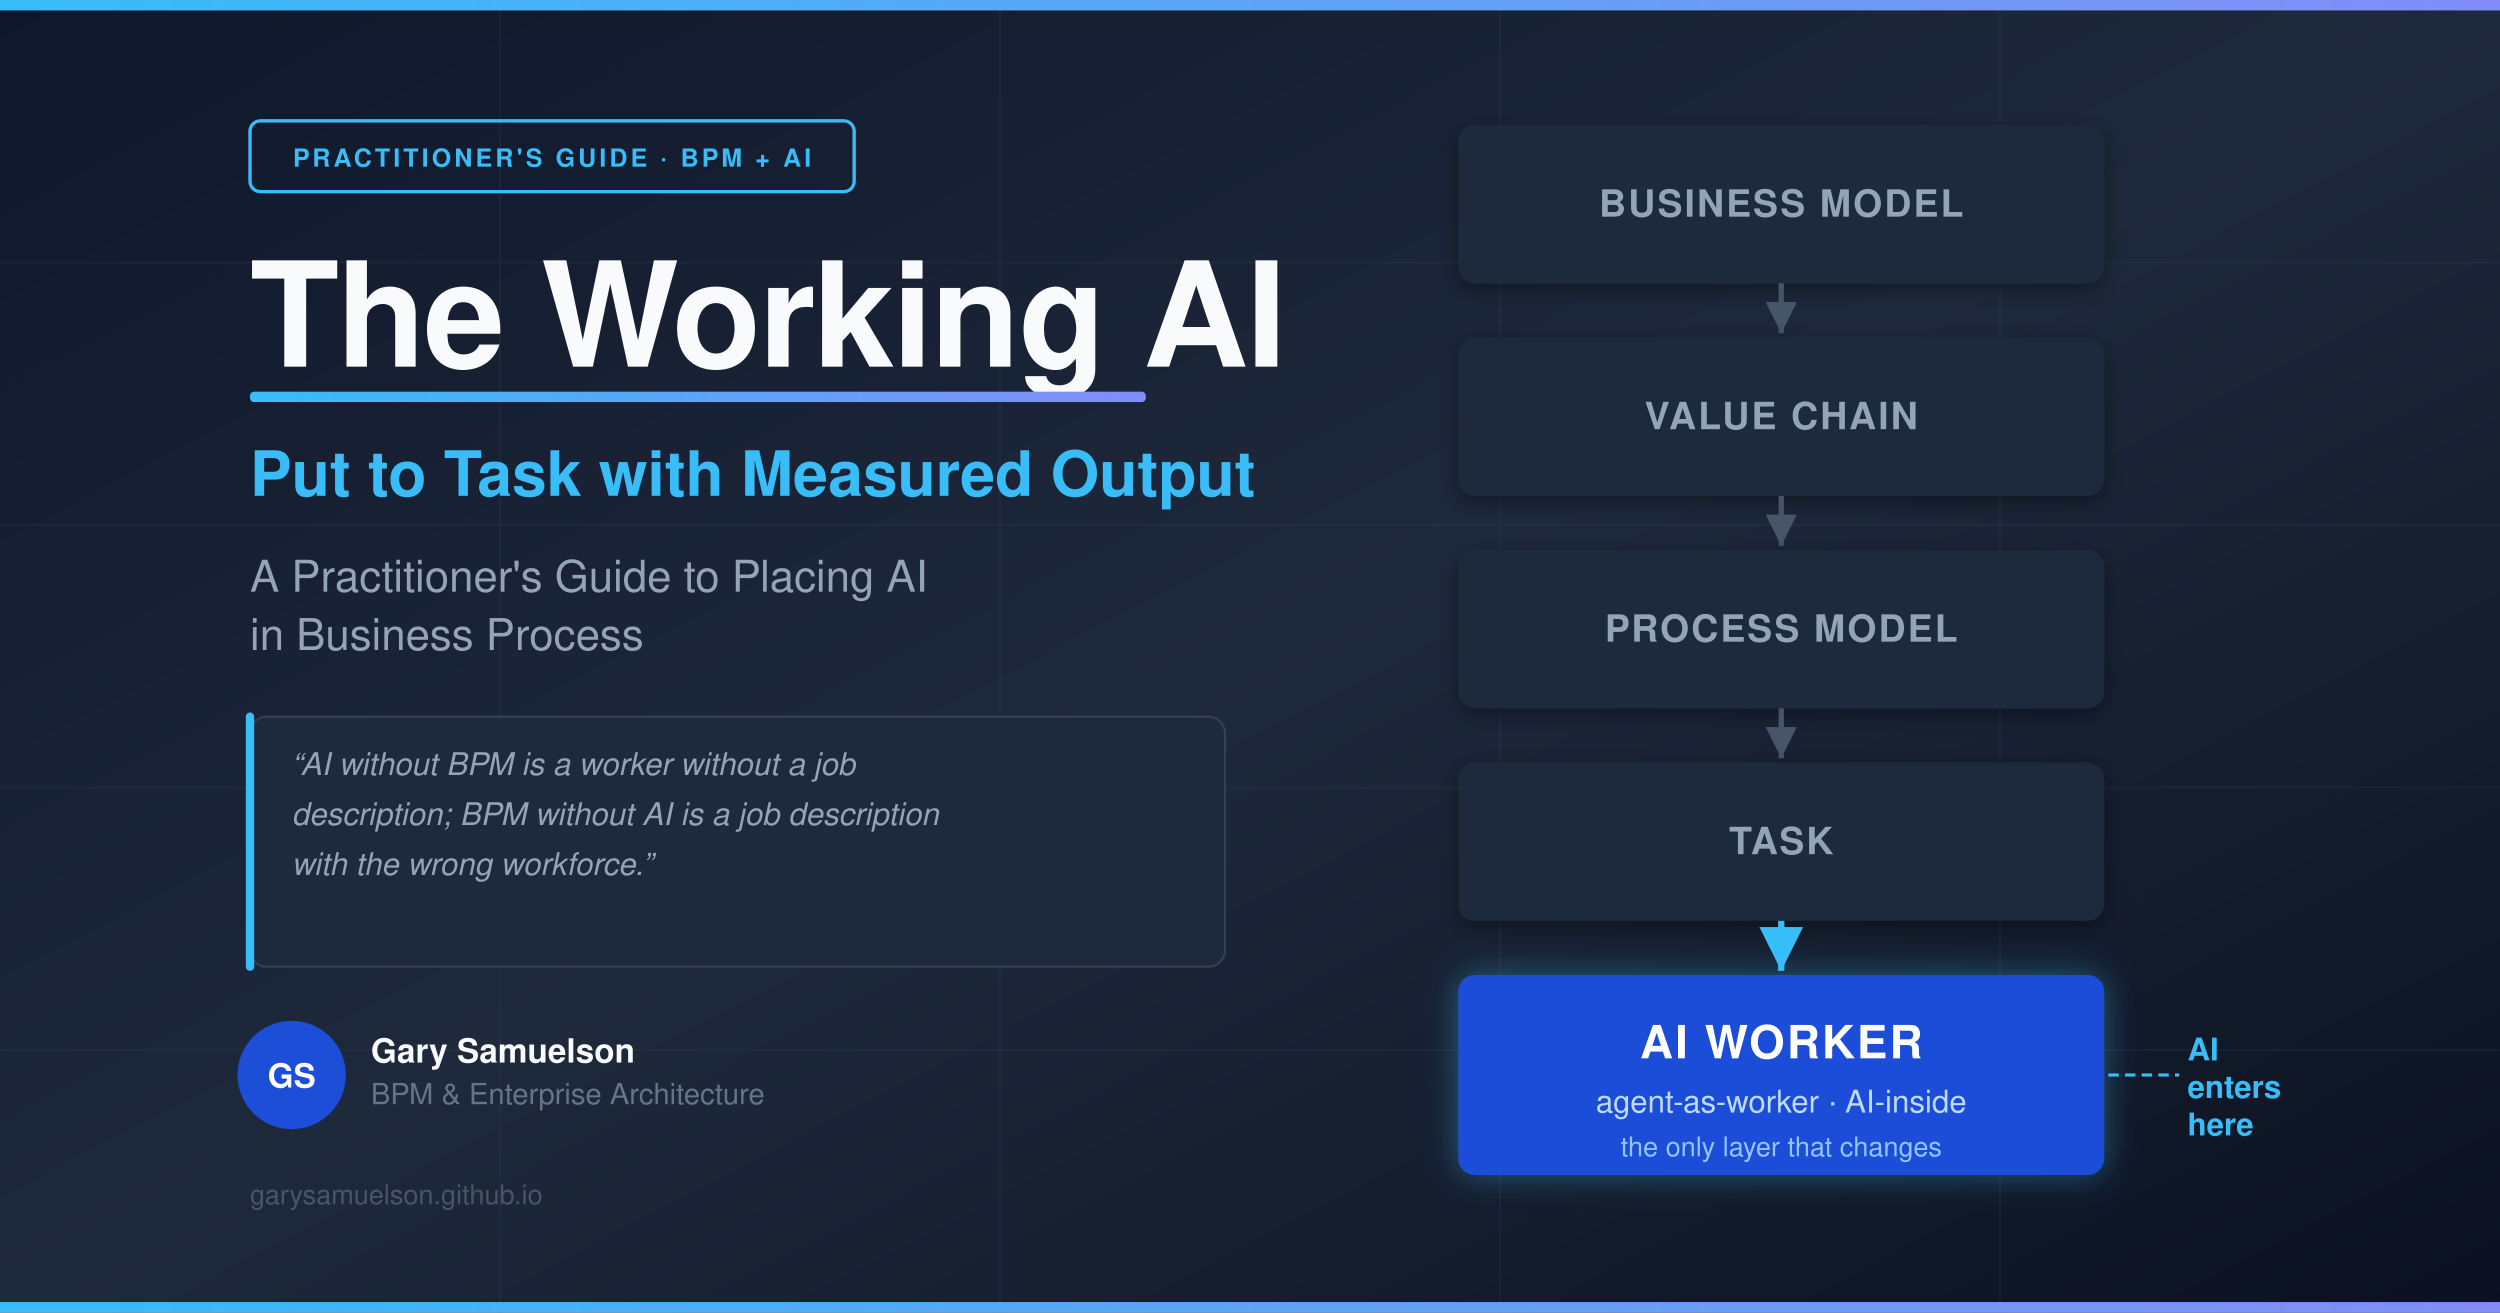
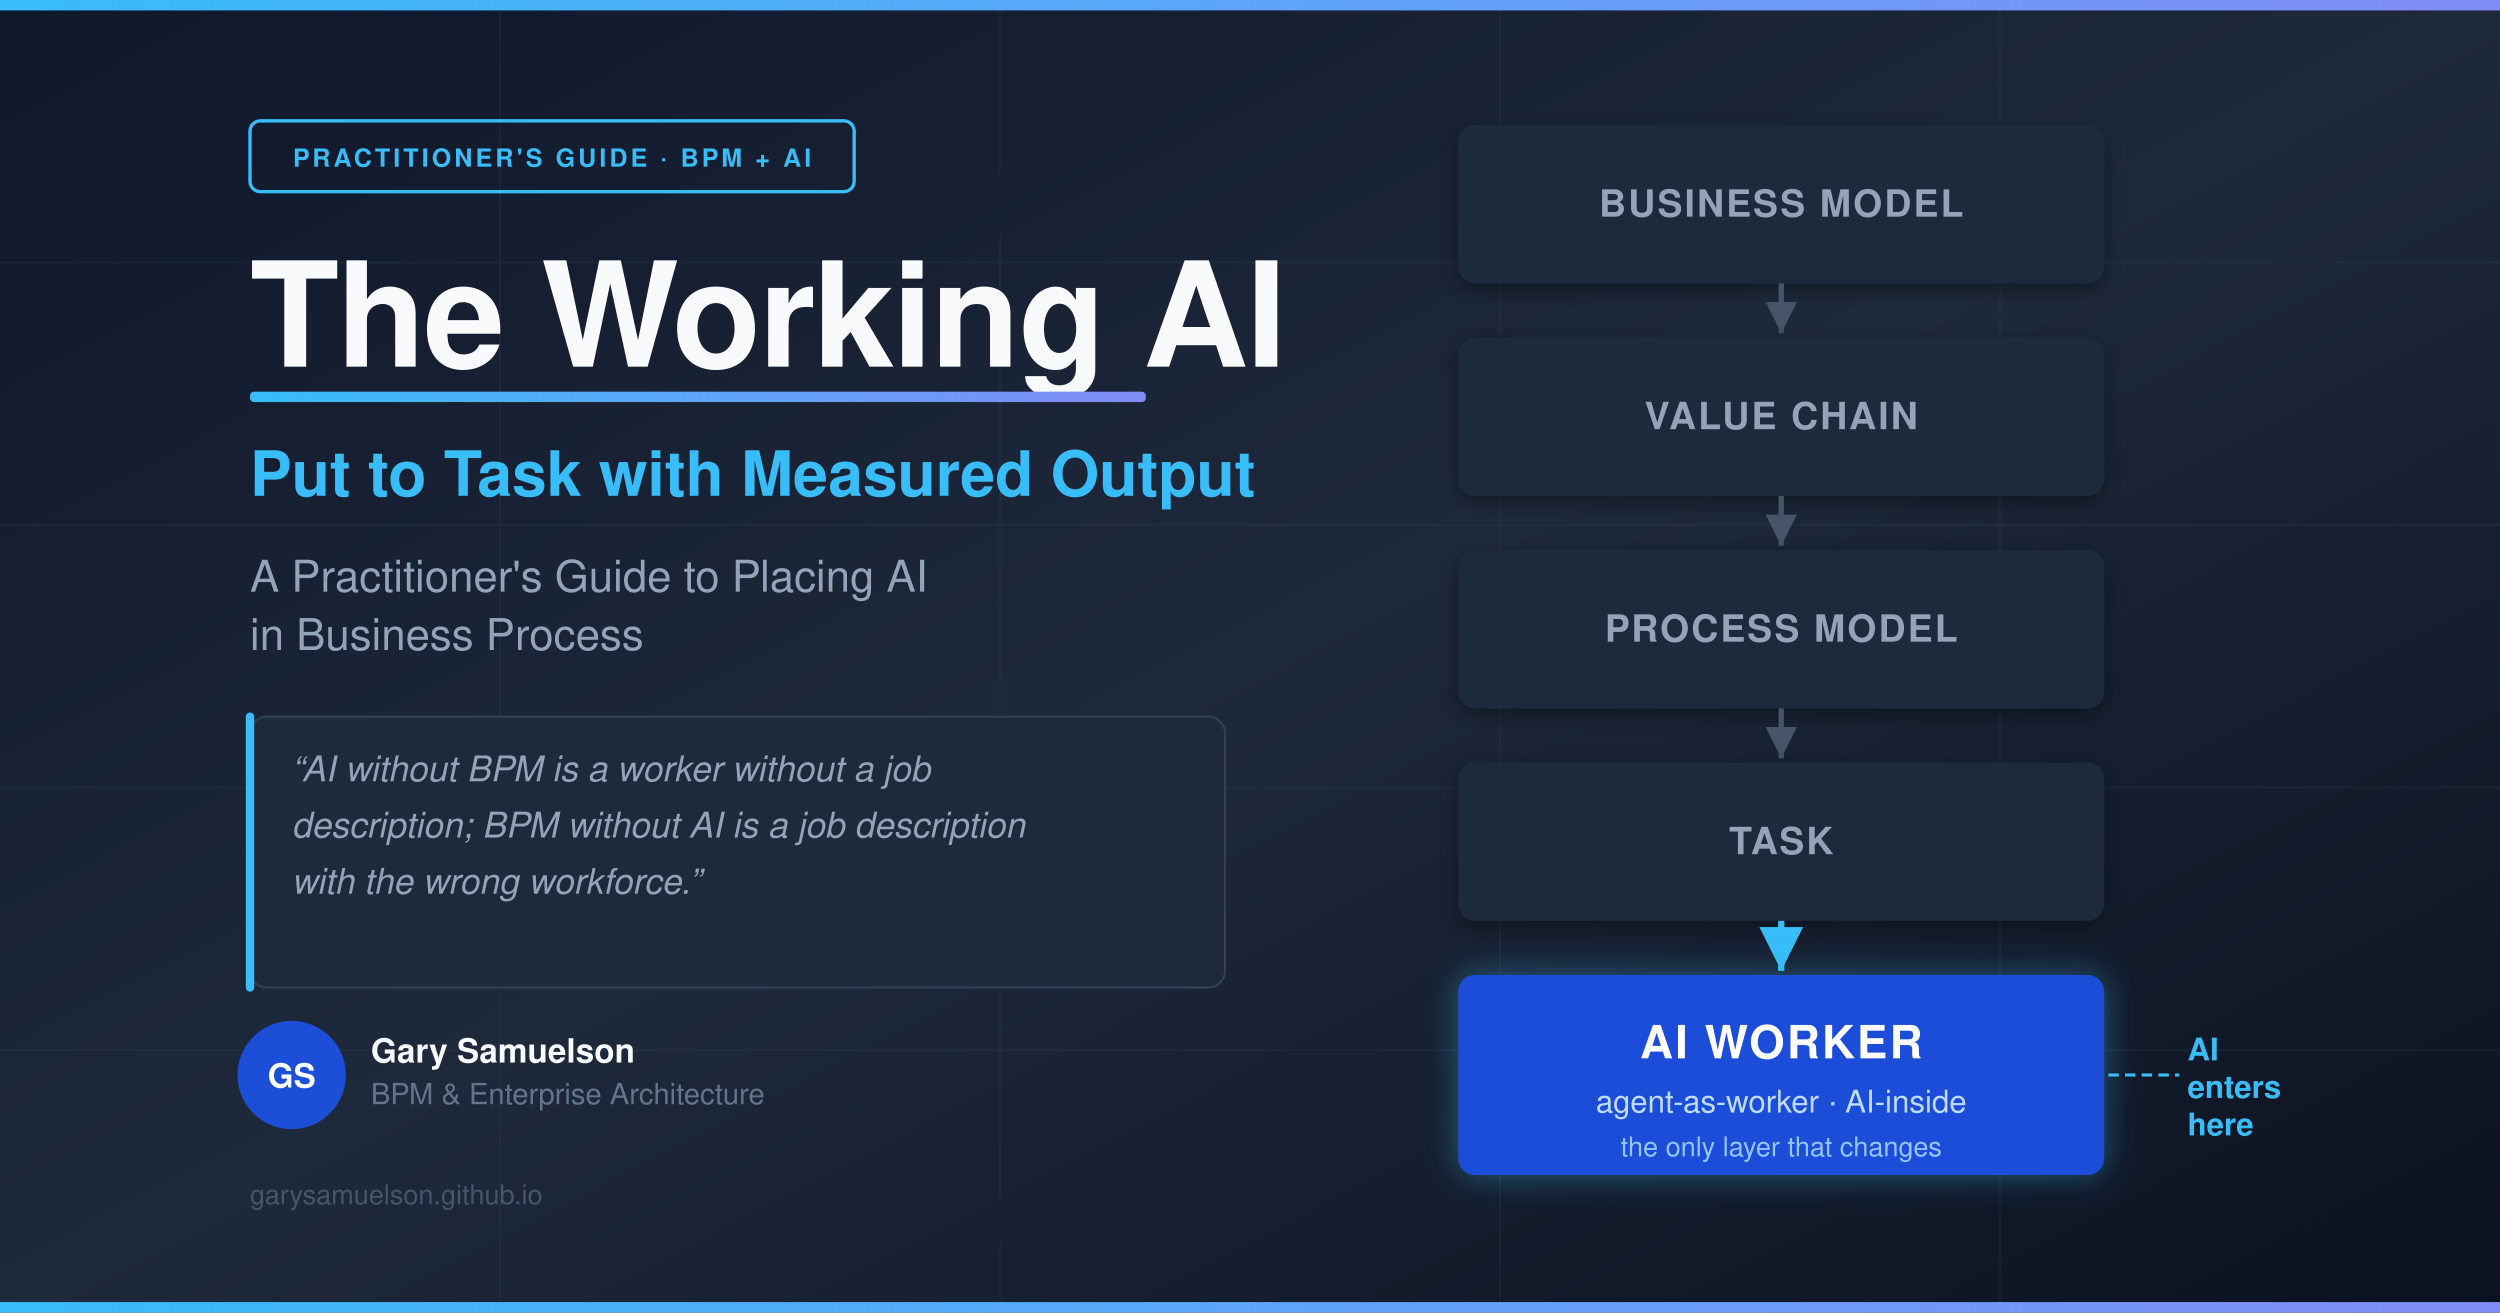
<svg xmlns="http://www.w3.org/2000/svg" width="1200" height="630" viewBox="0 0 1200 630" font-family="Helvetica,Arial,system-ui,sans-serif">
  <defs>
    <linearGradient id="bgGrad" x1="0%" y1="0%" x2="100%" y2="100%">
      <stop offset="0%" stop-color="#0F172A" />
      <stop offset="50%" stop-color="#1E293B" />
      <stop offset="100%" stop-color="#0B1120" />
    </linearGradient>
    <linearGradient id="accentGrad" x1="0%" y1="0%" x2="100%" y2="0%">
      <stop offset="0%" stop-color="#38BDF8" />
      <stop offset="100%" stop-color="#818CF8" />
    </linearGradient>
    <filter id="sh" x="-15%" y="-15%" width="130%" height="130%">
      <feDropShadow dx="0" dy="3" stdDeviation="5" flood-color="#000000" flood-opacity="0.4" />
    </filter>
    <filter id="glow" x="-20%" y="-20%" width="140%" height="140%">
      <feDropShadow dx="0" dy="0" stdDeviation="8" flood-color="#38BDF8" flood-opacity="0.4" />
    </filter>
    <marker id="mD" viewBox="0 0 10 10" refX="10" refY="5" markerWidth="6" markerHeight="6" orient="auto">
      <path d="M 0 0 L 10 5 L 0 10 Z" fill="#475569" />
    </marker>
    <marker id="mB" viewBox="0 0 10 10" refX="10" refY="5" markerWidth="7" markerHeight="7" orient="auto">
      <path d="M 0 0 L 10 5 L 0 10 Z" fill="#38BDF8" />
    </marker>
  </defs>
  <rect width="1200" height="630" fill="url(#bgGrad)" />
  <g stroke="#334155" stroke-width="0.8" opacity="0.25">
    <line x1="0" y1="126" x2="1200" y2="126" />
    <line x1="0" y1="252" x2="1200" y2="252" />
    <line x1="0" y1="378" x2="1200" y2="378" />
    <line x1="0" y1="504" x2="1200" y2="504" />
    <line x1="240" y1="0" x2="240" y2="630" />
    <line x1="480" y1="0" x2="480" y2="630" />
    <line x1="720" y1="0" x2="720" y2="630" />
    <line x1="960" y1="0" x2="960" y2="630" />
  </g>
  <rect width="1200" height="5" fill="url(#accentGrad)" />
  <rect x="120" y="58" width="290" height="34" rx="5" fill="none" stroke="#38BDF8" stroke-width="1.6" />
  <text x="265" y="80" font-size="12" fill="#38BDF8" font-weight="700" text-anchor="middle" letter-spacing="1.5">PRACTITIONER'S GUIDE · BPM + AI</text>
  <text x="120" y="176" font-size="70" fill="#F8FAFC" font-weight="900" letter-spacing="-1">The Working AI</text>
  <rect x="120" y="188" width="430" height="5" rx="2" fill="url(#accentGrad)" />
  <text x="120" y="238" font-size="30" fill="#38BDF8" font-weight="700">Put to Task with Measured Output</text>
  <text x="120" y="284" font-size="21" fill="#94A3B8">A Practitioner's Guide to Placing AI</text>
  <text x="120" y="312" font-size="21" fill="#94A3B8">in Business Process</text>
-   <rect x="120" y="344" width="468" height="120" rx="8" fill="#1E293B" stroke="#334155" stroke-width="1" />
-   <line x1="120" y1="344" x2="120" y2="464" stroke="#38BDF8" stroke-width="4" stroke-linecap="round" />
-   <text x="140" y="372" font-size="15" fill="#94A3B8" font-style="italic">“AI without BPM is a worker without a job</text>
-   <text x="140" y="396" font-size="15" fill="#94A3B8" font-style="italic">description; BPM without AI is a job description</text>
-   <text x="140" y="420" font-size="15" fill="#94A3B8" font-style="italic">with the wrong workforce.”</text>
+   <rect x="120" y="344" width="468" height="130" rx="8" fill="#1E293B" stroke="#334155" stroke-width="1" />
+   <line x1="120" y1="344" x2="120" y2="474" stroke="#38BDF8" stroke-width="4" stroke-linecap="round" />
+   <text x="140" y="375" font-size="17" fill="#94A3B8" font-style="italic">“AI without BPM is a worker without a job</text>
+   <text x="140" y="402" font-size="17" fill="#94A3B8" font-style="italic">description; BPM without AI is a job description</text>
+   <text x="140" y="429" font-size="17" fill="#94A3B8" font-style="italic">with the wrong workforce.”</text>
  <circle cx="140" cy="516" r="26" fill="#1D4ED8" />
  <text x="140" y="522" font-size="16" fill="#ffffff" font-weight="800" text-anchor="middle">GS</text>
  <text x="178" y="510" font-size="16" fill="#F8FAFC" font-weight="700">Gary Samuelson</text>
  <text x="178" y="530" font-size="14" fill="#64748b">BPM &amp; Enterprise Architecture</text>
  <text x="120" y="578" font-size="13" fill="#475569">garysamuelson.github.io</text>
  <rect x="700" y="60" width="310" height="76" rx="8" fill="#1E293B" filter="url(#sh)" />
  <text x="855" y="104" font-size="18" fill="#94A3B8" font-weight="700" text-anchor="middle" letter-spacing="1">BUSINESS MODEL</text>
  <line x1="855" y1="136" x2="855" y2="160" stroke="#475569" stroke-width="2.5" marker-end="url(#mD)" />
  <rect x="700" y="162" width="310" height="76" rx="8" fill="#1E293B" filter="url(#sh)" />
  <text x="855" y="206" font-size="18" fill="#94A3B8" font-weight="700" text-anchor="middle" letter-spacing="1">VALUE CHAIN</text>
  <line x1="855" y1="238" x2="855" y2="262" stroke="#475569" stroke-width="2.5" marker-end="url(#mD)" />
  <rect x="700" y="264" width="310" height="76" rx="8" fill="#1E293B" filter="url(#sh)" />
  <text x="855" y="308" font-size="18" fill="#94A3B8" font-weight="700" text-anchor="middle" letter-spacing="1">PROCESS MODEL</text>
  <line x1="855" y1="340" x2="855" y2="364" stroke="#475569" stroke-width="2.5" marker-end="url(#mD)" />
  <rect x="700" y="366" width="310" height="76" rx="8" fill="#1E293B" filter="url(#sh)" />
  <text x="855" y="410" font-size="18" fill="#94A3B8" font-weight="700" text-anchor="middle" letter-spacing="1">TASK</text>
  <line x1="855" y1="442" x2="855" y2="466" stroke="#38BDF8" stroke-width="3" marker-end="url(#mB)" />
  <rect x="700" y="468" width="310" height="96" rx="8" fill="#1D4ED8" filter="url(#glow)" />
  <text x="855" y="508" font-size="22" fill="#ffffff" font-weight="900" text-anchor="middle" letter-spacing="1">AI WORKER</text>
  <text x="855" y="534" font-size="15" fill="#BFDBFE" text-anchor="middle">agent-as-worker · AI-inside</text>
  <text x="855" y="555" font-size="13" fill="#93C5FD" text-anchor="middle">the only layer that changes</text>
  <line x1="1012" y1="516" x2="1046" y2="516" stroke="#38BDF8" stroke-width="1.5" stroke-dasharray="5 3" />
  <text x="1050" y="509" font-size="15" fill="#38BDF8" font-weight="700">AI</text>
  <text x="1050" y="527" font-size="15" fill="#38BDF8" font-weight="700">enters</text>
  <text x="1050" y="545" font-size="15" fill="#38BDF8" font-weight="700">here</text>
  <rect x="0" y="625" width="1200" height="5" fill="url(#accentGrad)" />
</svg>
